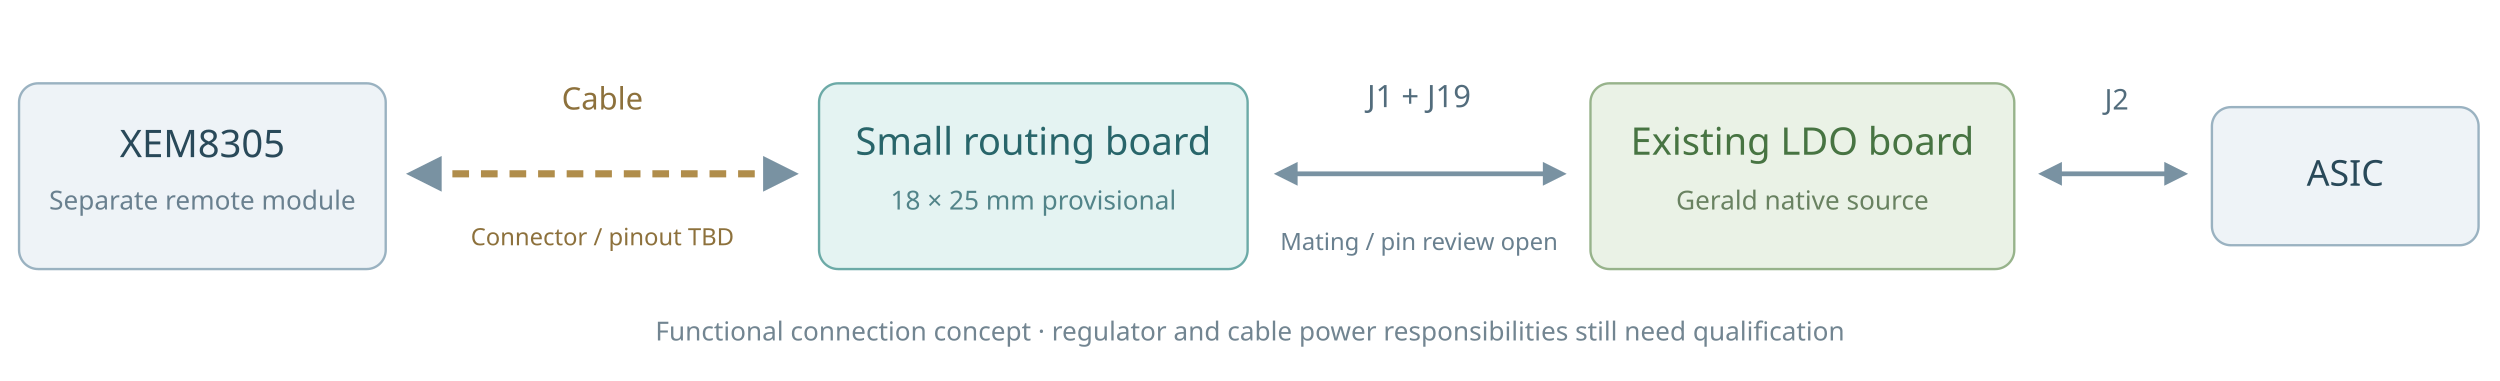
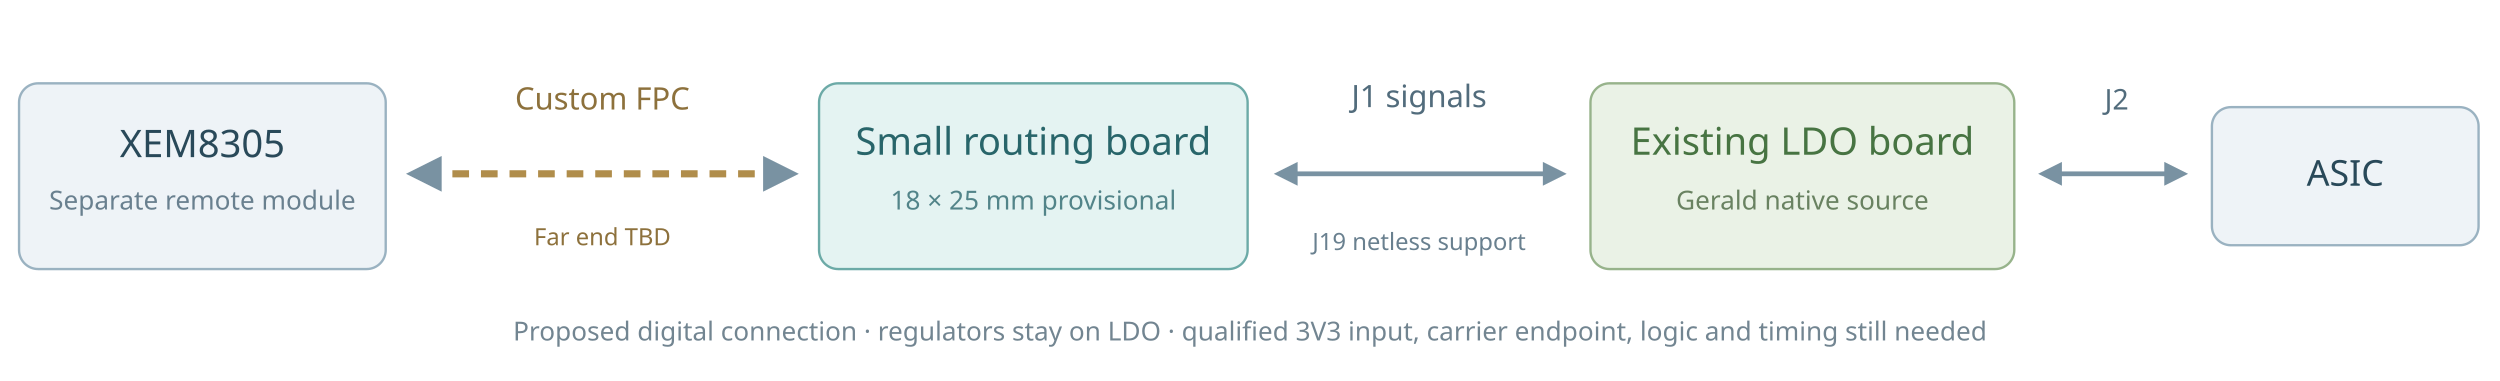
<svg xmlns="http://www.w3.org/2000/svg" width="1050" height="160" viewBox="0 0 1050 160" role="img" aria-labelledby="title desc">
  <defs>
    <marker id="arrow" viewBox="0 0 10 10" refX="5" refY="5" markerWidth="5" markerHeight="5" orient="auto-start-reverse">
      <path d="M0 0L10 5L0 10Z" fill="#7992a2" />
    </marker>
  </defs>
  <g font-family="system-ui,sans-serif" text-anchor="middle">
    <rect x="8" y="35" width="154" height="78" rx="8" fill="#eef3f7" stroke="#9ab2c1" />
    <text x="85" y="66" font-size="16" fill="#294959">XEM8305</text>
    <text x="85" y="88" font-size="11" fill="#69808f">Separate remote module</text>
    <path d="M178 73H328" stroke="#b08d4b" stroke-width="3" stroke-dasharray="7 5" marker-start="url(#arrow)" marker-end="url(#arrow)" />
-     <text x="253" y="46" font-size="13" fill="#8d713c">Cable</text>
-     <text x="253" y="103" font-size="10" fill="#8d713c">Connector / pinout TBD</text>
+     <text x="253" y="46" font-size="13" fill="#8d713c">Custom FPC</text>
+     <text x="253" y="103" font-size="10" fill="#8d713c">Far end TBD</text>
    <rect x="344" y="35" width="180" height="78" rx="8" fill="#e4f3f2" stroke="#6caaa7" />
    <text x="434" y="65" font-size="16" fill="#28656a">Small routing board</text>
    <text x="434" y="88" font-size="11" fill="#528489">18 × 25 mm provisional</text>
    <path d="M540 73H653" stroke="#7992a2" stroke-width="2" marker-start="url(#arrow)" marker-end="url(#arrow)" />
-     <text x="596" y="45" font-size="13" fill="#526c7c">J1 + J19</text>
-     <text x="596" y="105" font-size="10" fill="#69808f">Mating / pin review open</text>
+     <text x="596" y="45" font-size="13" fill="#526c7c">J1 signals</text>
+     <text x="596" y="105" font-size="10" fill="#69808f">J19 netless support</text>
    <rect x="668" y="35" width="178" height="78" rx="8" fill="#eaf2e6" stroke="#97b38b" />
    <text x="757" y="65" font-size="16" fill="#477442">Existing LDO board</text>
    <text x="757" y="88" font-size="11" fill="#698261">Gerald native source</text>
    <path d="M861 73H914" stroke="#7992a2" stroke-width="2" marker-start="url(#arrow)" marker-end="url(#arrow)" />
    <text x="889" y="46" font-size="12" fill="#526c7c">J2</text>
    <rect x="929" y="45" width="112" height="58" rx="8" fill="#eef3f7" stroke="#9ab2c1" />
    <text x="985" y="78" font-size="15" fill="#294959">ASIC</text>
-     <text x="525" y="143" font-size="11" fill="#728591">Functional connection concept · regulator and cable power responsibilities still need qualification</text>
+     <text x="525" y="143" font-size="11" fill="#728591">Proposed digital connection · regulators stay on LDO · qualified 3V3 input, carrier endpoint, logic and timing still needed</text>
  </g>
</svg>
